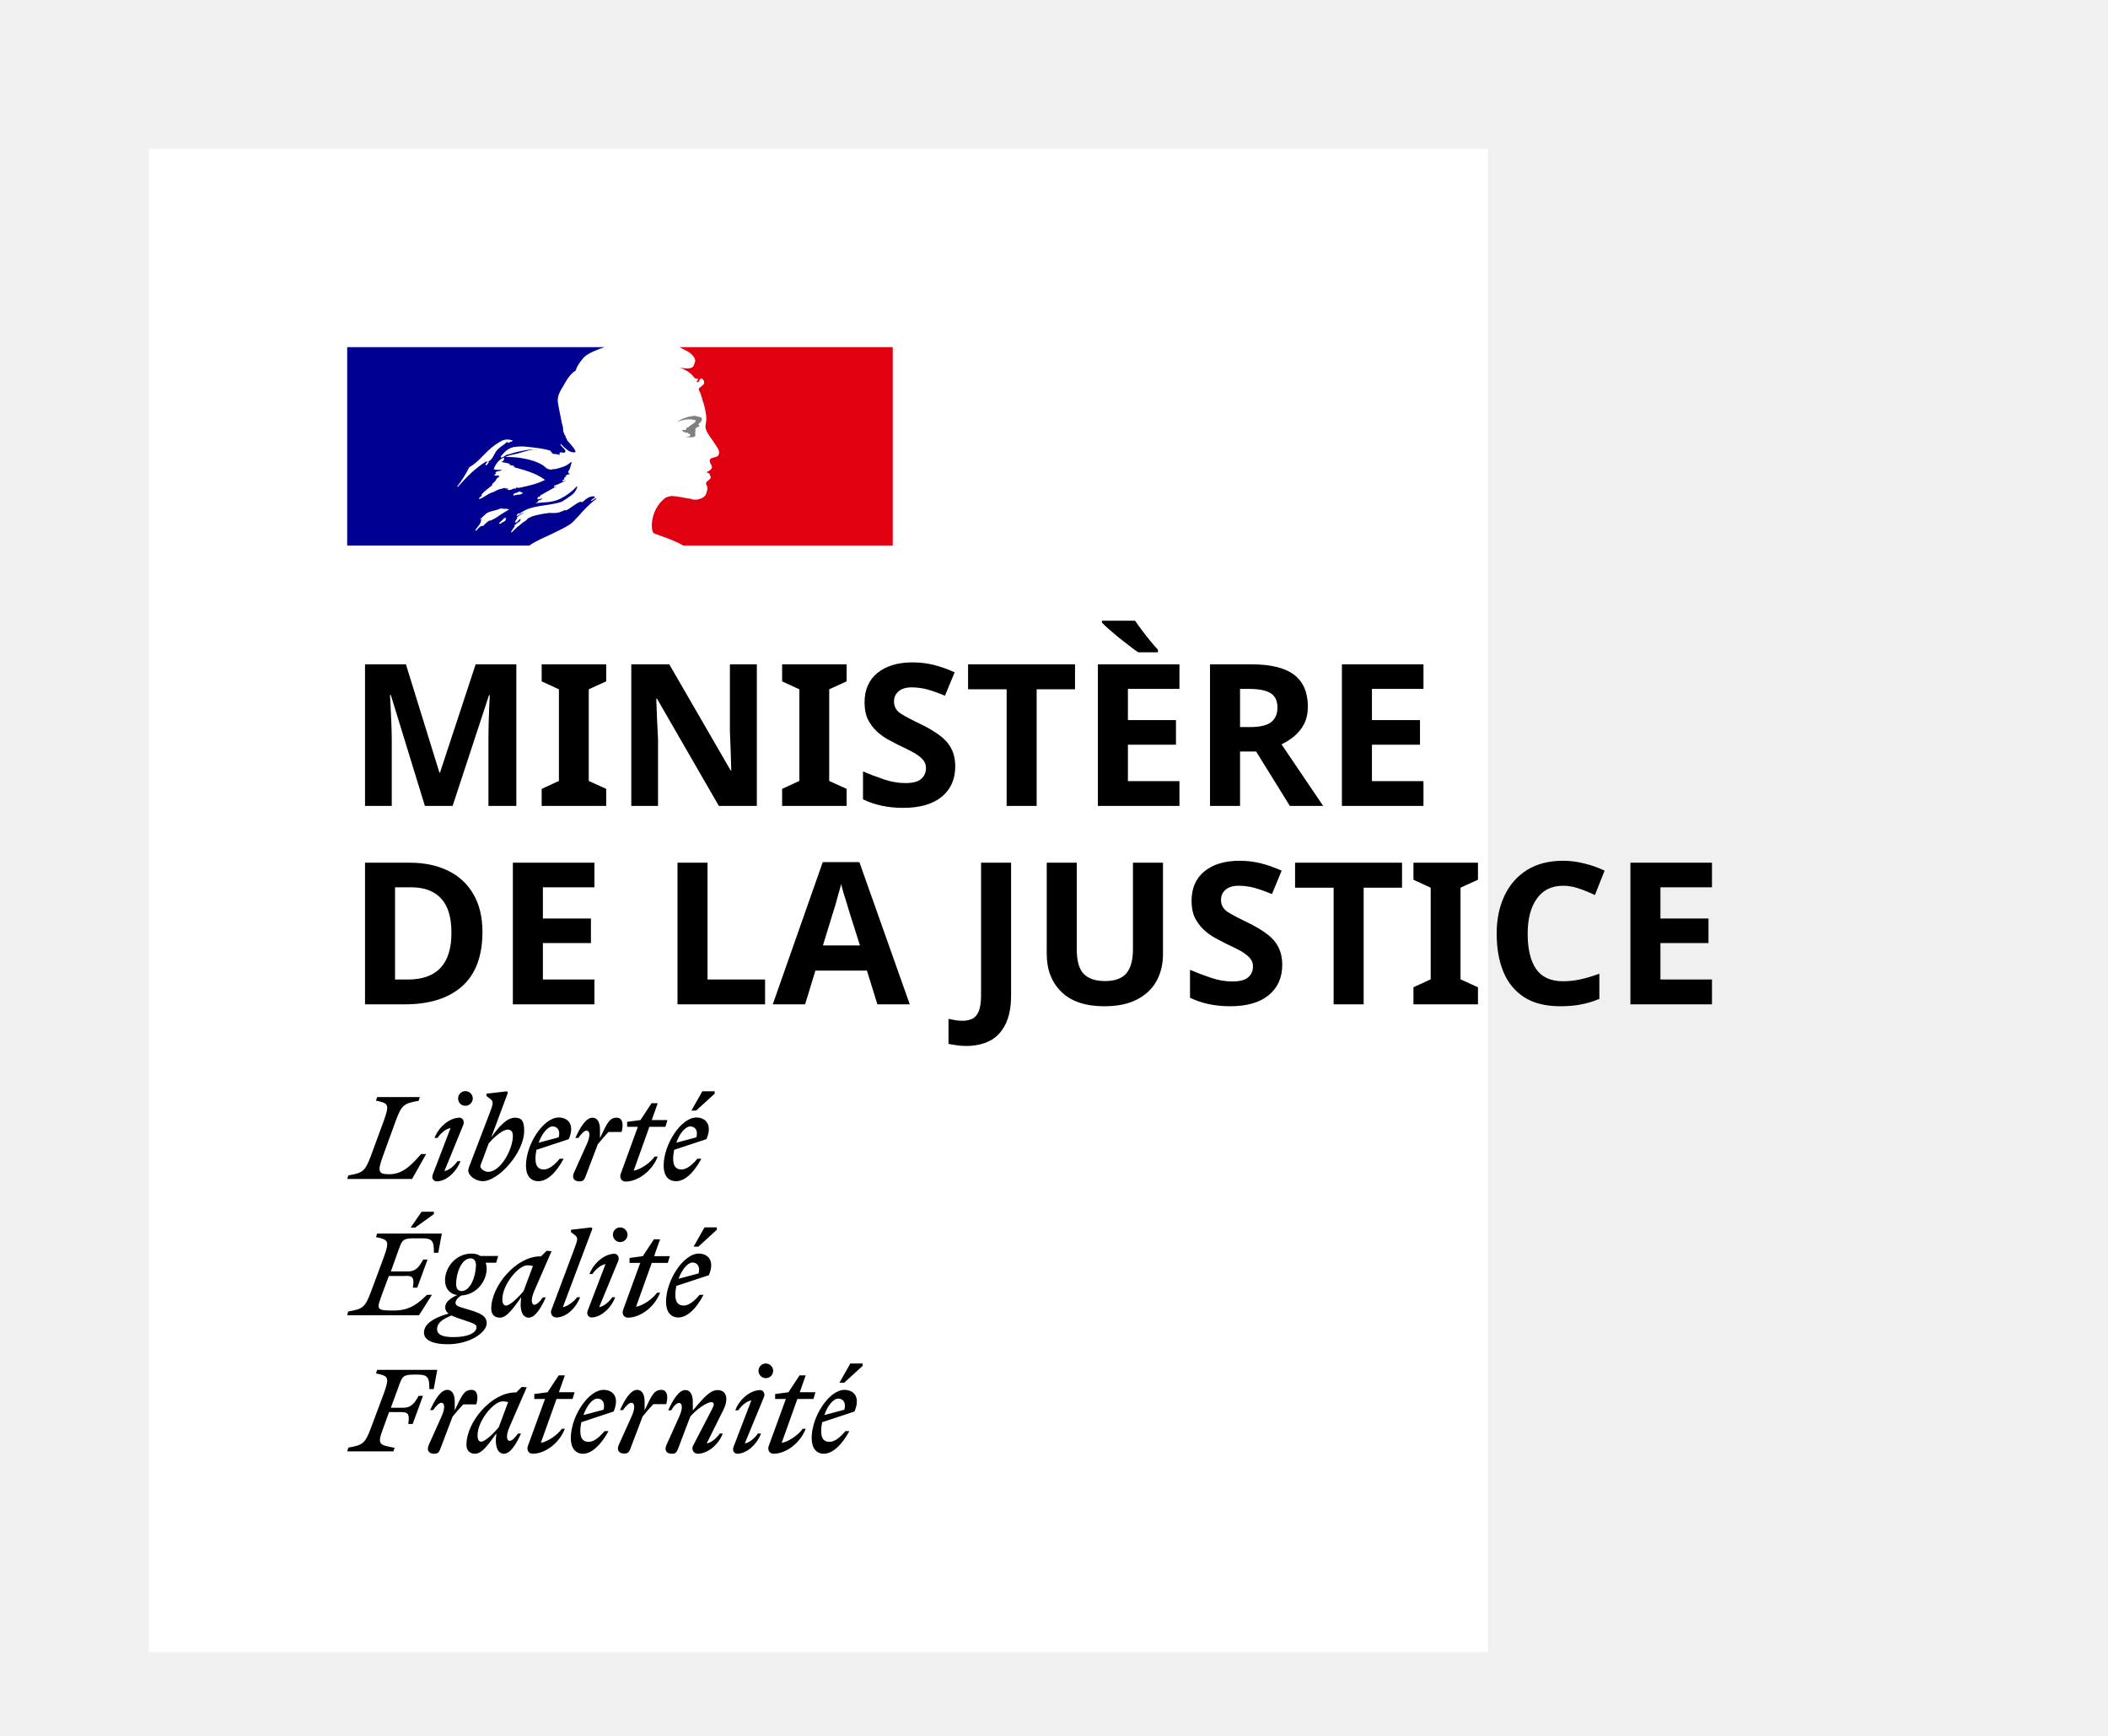
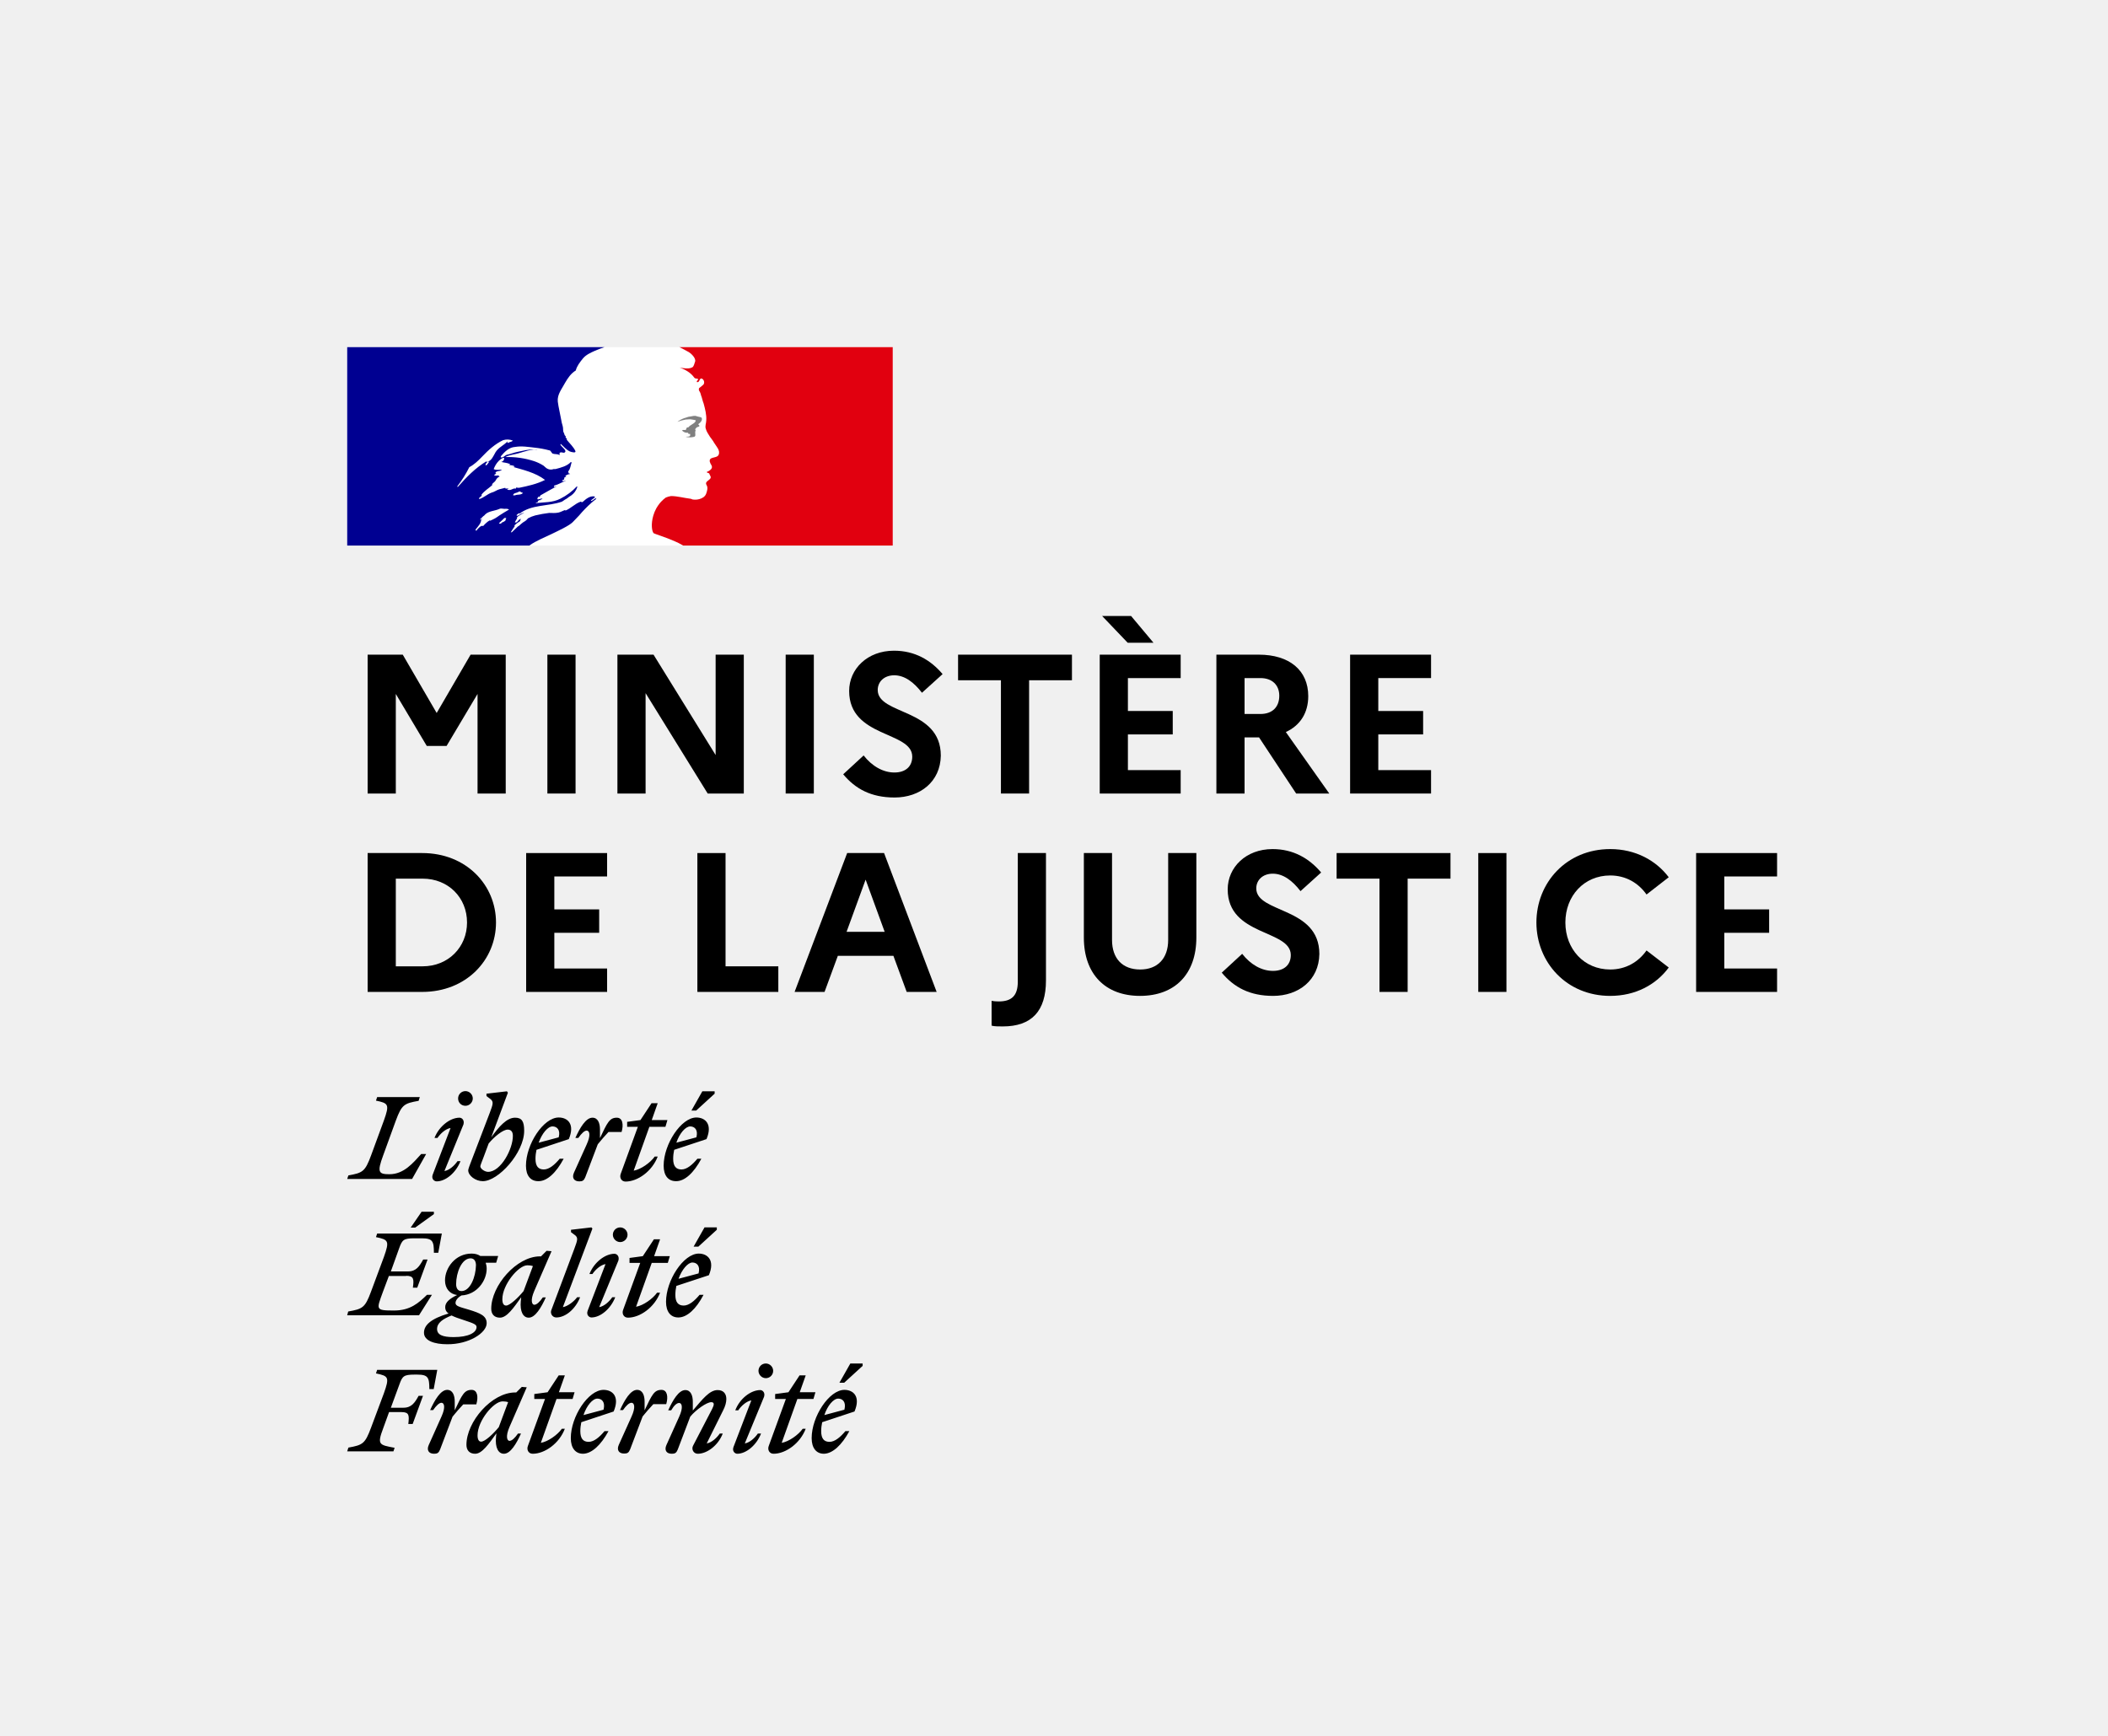
<svg xmlns="http://www.w3.org/2000/svg" width="170px" height="140px" viewBox="0 0 170 140" version="1.1">
-   <g id="BlocMarque_White" stroke="none" stroke-width="1" fill="none" fill-rule="evenodd">
-     <g id="1.-Fondamentaux/Bloc-marque/Thème-clair/Marianne-⭥16" transform="translate(12, 12)">
-       <rect id="Rectangle" fill="#FFFFFF" x="0" y="0" width="108" height="121.248" />
-       <g id="Devises" transform="translate(16, 76)" fill="#000000" fill-rule="nonzero">
+   <g id="BlocMarque_White_TypoVect" stroke="none" stroke-width="1" fill="none" fill-rule="evenodd">
+     <g id="1.-Fondamentaux/Bloc-marque/Thème-clair/Marianne-⭥16" transform="translate(28, 28)">
+       <g id="Devises" transform="translate(0, 60)" fill="#000000" fill-rule="nonzero">
        <path d="M39.6,24.8 C39.952,24.8 40.256,25.072 40.096,25.696 L38.48,26.128 C38.736,25.36 39.216,24.8 39.6,24.8 M40.496,27.424 L40.176,27.424 C39.776,27.904 39.328,28.288 38.896,28.288 C38.448,28.288 38.224,28.016 38.224,27.424 C38.224,27.184 38.256,26.928 38.304,26.704 L40.912,25.84 C41.424,24.624 40.816,24.096 40.096,24.096 C38.864,24.096 37.456,26.256 37.456,27.984 C37.456,28.8 37.84,29.248 38.448,29.248 C39.152,29.232 39.888,28.544 40.496,27.424 M40.08,23.52 L41.568,22.16 L41.568,21.968 L40.576,21.968 L39.696,23.52 L40.08,23.52 Z M34.512,24.832 L35.376,24.832 L34,28.608 C33.872,28.928 34.048,29.248 34.384,29.248 C35.36,29.248 36.528,28.416 36.976,27.232 L36.736,27.232 C36.384,27.728 35.616,28.272 35.04,28.368 L36.304,24.832 L37.6,24.832 L37.76,24.288 L36.496,24.288 L36.976,22.928 L36.48,22.928 L35.584,24.288 L34.512,24.432 L34.512,24.832 L34.512,24.832 Z M33.616,24.656 C33.728,24.304 33.488,24.112 33.312,24.112 C32.56,24.112 31.664,24.784 31.296,25.744 L31.536,25.744 C31.776,25.392 32.192,25.008 32.592,24.944 L31.152,28.704 C31.024,29.056 31.28,29.248 31.456,29.248 C32.176,29.248 33.008,28.56 33.376,27.616 L33.12,27.616 C32.88,27.968 32.464,28.352 32.064,28.416 L33.616,24.656 Z M33.76,23.152 C34.08,23.152 34.352,22.896 34.352,22.56 C34.352,22.24 34.08,21.968 33.76,21.968 C33.424,21.968 33.168,22.24 33.168,22.56 C33.168,22.88 33.44,23.152 33.76,23.152 M26.768,25.152 C26.992,25.152 27.12,25.504 26.768,26.272 L25.744,28.544 C25.552,28.976 25.76,29.248 26.176,29.248 C26.432,29.248 26.544,29.184 26.656,28.912 L27.664,26.256 C28.128,25.696 28.992,25.088 29.36,25.088 C29.632,25.088 29.6,25.312 29.424,25.648 L27.888,28.608 C27.744,28.896 27.936,29.248 28.272,29.248 C29.024,29.248 29.92,28.576 30.288,27.616 L30.048,27.616 C29.808,27.968 29.392,28.352 28.992,28.416 L30.32,25.744 C30.496,25.408 30.576,25.088 30.576,24.832 C30.576,24.4 30.336,24.112 29.872,24.112 C29.216,24.112 28.656,24.848 27.872,25.76 L27.872,25.056 C27.872,24.56 27.712,24.112 27.264,24.112 C26.736,24.112 26.256,24.928 25.888,25.744 L26.128,25.744 C26.352,25.36 26.576,25.152 26.768,25.152 M25.728,25.248 C25.904,24.64 25.808,24.096 25.344,24.096 C24.752,24.096 24.576,24.496 23.984,25.744 L23.984,25.04 C23.984,24.544 23.824,24.096 23.376,24.096 C22.848,24.096 22.368,24.912 22,25.728 L22.24,25.728 C22.496,25.36 22.736,25.136 22.928,25.136 C23.152,25.136 23.28,25.488 22.928,26.256 L21.904,28.528 C21.712,28.96 21.92,29.232 22.336,29.232 C22.592,29.232 22.704,29.168 22.816,28.896 L23.824,26.24 C24.112,25.888 24.368,25.584 24.688,25.248 L25.728,25.248 L25.728,25.248 Z M20.176,24.8 C20.528,24.8 20.832,25.072 20.672,25.696 L19.056,26.128 C19.312,25.36 19.792,24.8 20.176,24.8 M21.072,27.424 L20.752,27.424 C20.352,27.904 19.904,28.288 19.472,28.288 C19.024,28.288 18.8,28.016 18.8,27.424 C18.8,27.184 18.832,26.928 18.88,26.704 L21.488,25.84 C22,24.624 21.392,24.096 20.672,24.096 C19.44,24.096 18.032,26.256 18.032,27.984 C18.032,28.8 18.416,29.248 19.024,29.248 C19.728,29.232 20.464,28.544 21.072,27.424 M15.088,24.832 L15.952,24.832 L14.576,28.608 C14.448,28.928 14.624,29.248 14.96,29.248 C15.936,29.248 17.104,28.416 17.552,27.232 L17.312,27.232 C16.96,27.728 16.192,28.272 15.616,28.368 L16.88,24.832 L18.176,24.832 L18.336,24.288 L17.072,24.288 L17.552,22.928 L17.056,22.928 L16.16,24.288 L15.088,24.432 L15.088,24.832 L15.088,24.832 Z M10.512,27.76 C10.512,26.592 11.808,25.024 12.528,25.024 C12.688,25.024 12.848,25.04 12.976,25.088 L12.224,27.104 C11.792,27.632 11.12,28.272 10.8,28.272 C10.624,28.272 10.512,28.112 10.512,27.76 M14.48,23.888 L14.08,23.856 L13.632,24.304 L13.552,24.304 C11.648,24.304 9.616,26.672 9.616,28.528 C9.616,28.96 9.856,29.248 10.32,29.248 C10.88,29.248 11.424,28.448 12.032,27.6 L12,27.904 C11.92,28.768 12.192,29.248 12.64,29.248 C13.168,29.248 13.648,28.432 14.016,27.616 L13.776,27.616 C13.52,27.984 13.28,28.208 13.088,28.208 C12.896,28.208 12.752,27.856 13.088,27.088 L14.48,23.888 Z M10.416,25.248 C10.592,24.64 10.496,24.096 10.032,24.096 C9.44,24.096 9.264,24.496 8.672,25.744 L8.672,25.04 C8.672,24.544 8.512,24.096 8.064,24.096 C7.536,24.096 7.056,24.912 6.688,25.728 L6.928,25.728 C7.184,25.36 7.424,25.136 7.6,25.136 C7.824,25.136 7.952,25.488 7.6,26.256 L6.576,28.544 C6.384,28.976 6.592,29.248 7.008,29.248 C7.264,29.248 7.376,29.184 7.488,28.912 L8.496,26.256 C8.784,25.904 9.04,25.6 9.36,25.264 L10.416,25.264 L10.416,25.248 Z M3.728,29.056 L3.824,28.768 C2.56,28.528 2.4,28.528 2.912,27.168 L3.376,25.888 L4.384,25.888 C5.008,25.888 5.008,26.16 4.928,26.848 L5.28,26.848 L6.112,24.576 L5.76,24.576 C5.456,25.12 5.2,25.536 4.528,25.536 L3.52,25.536 L4.208,23.664 C4.448,22.992 4.56,22.864 5.424,22.864 L5.648,22.864 C6.528,22.864 6.624,23.104 6.624,24.032 L6.976,24.032 L7.264,22.48 L2.416,22.48 L2.32,22.768 C3.328,22.976 3.424,23.072 2.96,24.368 L1.92,27.152 C1.44,28.448 1.248,28.544 0.096,28.752 L0,29.056 L3.728,29.056 Z" id="Fraternité" />
        <path d="M27.84,13.824 C28.192,13.824 28.496,14.096 28.336,14.704 L26.72,15.136 C26.992,14.384 27.472,13.824 27.84,13.824 M28.736,16.432 L28.416,16.432 C28.016,16.912 27.568,17.296 27.136,17.296 C26.688,17.296 26.464,17.024 26.464,16.432 C26.464,16.192 26.496,15.936 26.544,15.712 L29.168,14.848 C29.68,13.632 29.056,13.104 28.352,13.104 C27.12,13.104 25.712,15.264 25.712,16.992 C25.712,17.808 26.096,18.256 26.704,18.256 C27.408,18.256 28.144,17.568 28.736,16.432 M28.32,12.544 L29.808,11.184 L29.808,10.992 L28.816,10.992 L27.936,12.544 L28.32,12.544 Z M22.768,13.856 L23.632,13.856 L22.256,17.632 C22.128,17.952 22.304,18.272 22.64,18.272 C23.616,18.272 24.784,17.44 25.232,16.256 L24.992,16.256 C24.64,16.752 23.872,17.296 23.296,17.392 L24.56,13.856 L25.856,13.856 L26.016,13.312 L24.752,13.312 L25.232,11.952 L24.736,11.952 L23.84,13.312 L22.768,13.456 L22.768,13.856 L22.768,13.856 Z M21.872,13.664 C21.968,13.312 21.744,13.12 21.552,13.12 C20.8,13.12 19.904,13.808 19.536,14.752 L19.776,14.752 C20.016,14.4 20.432,14.016 20.832,13.952 L19.392,17.712 C19.264,18.064 19.52,18.256 19.696,18.256 C20.416,18.256 21.248,17.568 21.616,16.624 L21.376,16.624 C21.136,16.976 20.72,17.36 20.32,17.424 L21.872,13.664 Z M22.016,12.176 C22.336,12.176 22.608,11.904 22.608,11.584 C22.608,11.264 22.336,10.992 22.016,10.992 C21.68,10.992 21.424,11.264 21.424,11.584 C21.424,11.904 21.696,12.176 22.016,12.176 M17.392,17.424 L19.776,11.088 L19.696,10.992 L18.048,11.184 L18.048,11.376 L18.368,11.616 C18.656,11.84 18.56,12.048 18.304,12.752 L16.48,17.616 C16.336,17.904 16.528,18.256 16.864,18.256 C17.616,18.256 18.416,17.568 18.784,16.624 L18.544,16.624 C18.288,16.976 17.776,17.36 17.392,17.424 M12.512,16.784 C12.512,15.616 13.808,14.048 14.528,14.048 C14.688,14.048 14.832,14.064 14.976,14.112 L14.224,16.128 C13.792,16.656 13.12,17.296 12.816,17.296 C12.624,17.296 12.512,17.136 12.512,16.784 M16.48,12.912 L16.08,12.88 L15.632,13.328 L15.552,13.328 C13.648,13.328 11.616,15.696 11.616,17.552 C11.616,17.984 11.856,18.272 12.32,18.272 C12.88,18.272 13.424,17.472 14.032,16.624 L14,16.928 C13.92,17.792 14.192,18.272 14.64,18.272 C15.168,18.272 15.648,17.456 16.016,16.64 L15.776,16.64 C15.52,17.008 15.28,17.232 15.088,17.232 C14.896,17.232 14.752,16.88 15.088,16.112 L16.48,12.912 Z M7.248,19.184 C7.248,18.688 7.728,18.368 8.416,18.096 C8.64,18.208 8.976,18.336 9.44,18.48 C10.16,18.72 10.432,18.816 10.432,19.024 C10.432,19.488 9.776,19.84 8.576,19.84 C7.68,19.84 7.248,19.648 7.248,19.184 M9.216,16.128 C8.896,16.128 8.784,15.856 8.784,15.568 C8.784,14.64 9.232,13.488 9.952,13.488 C10.272,13.488 10.384,13.76 10.384,14.048 C10.368,14.992 9.92,16.128 9.216,16.128 M11.248,18.72 C11.248,18.112 10.704,17.904 9.824,17.632 C9.072,17.408 8.736,17.344 8.736,17.088 C8.736,16.896 8.896,16.656 9.216,16.48 C10.464,16.416 11.248,15.296 11.248,14.32 C11.248,14.144 11.216,13.984 11.168,13.84 L12.016,13.84 L12.176,13.296 L10.736,13.296 C10.544,13.168 10.304,13.104 10.032,13.104 C8.72,13.104 7.888,14.256 7.888,15.264 C7.888,15.92 8.272,16.368 8.864,16.448 C8.256,16.736 7.904,17.04 7.904,17.424 C7.904,17.648 7.984,17.808 8.176,17.936 C6.768,18.352 6.192,18.864 6.192,19.488 C6.192,20.144 7.056,20.416 8.064,20.416 C9.808,20.432 11.248,19.504 11.248,18.72 M4.752,14.896 C5.376,14.896 5.392,15.168 5.296,15.856 L5.648,15.856 L6.48,13.584 L6.128,13.584 C5.824,14.128 5.568,14.544 4.896,14.544 L3.52,14.544 L4.192,12.672 C4.432,12 4.544,11.872 5.408,11.872 L6.016,11.872 C6.896,11.872 6.992,12.112 6.992,13.04 L7.344,13.04 L7.632,11.488 L2.416,11.488 L2.32,11.776 C3.328,11.984 3.424,12.08 2.96,13.376 L1.92,16.176 C1.44,17.472 1.248,17.568 0.08,17.776 L0,18.08 L5.792,18.08 L6.832,16.432 L6.432,16.432 C5.76,17.088 5.088,17.696 3.776,17.696 C2.24,17.696 2.368,17.616 2.88,16.192 L3.36,14.912 L4.752,14.912 L4.752,14.896 Z M5.504,10.992 L6.992,9.92 L6.992,9.728 L6,9.728 L5.12,11.008 L5.504,11.008 L5.504,10.992 Z" id="Égalité" />
        <path d="M27.664,2.848 C28.016,2.848 28.32,3.12 28.16,3.728 L26.544,4.16 C26.8,3.408 27.28,2.848 27.664,2.848 M28.56,5.456 L28.24,5.456 C27.84,5.936 27.392,6.32 26.96,6.32 C26.512,6.32 26.288,6.048 26.288,5.456 C26.288,5.216 26.32,4.96 26.368,4.736 L28.976,3.872 C29.488,2.656 28.864,2.128 28.16,2.128 C26.928,2.128 25.52,4.288 25.52,6.016 C25.52,6.832 25.904,7.264 26.512,7.264 C27.216,7.28 27.952,6.592 28.56,5.456 M28.144,1.568 L29.632,0.208 L29.632,0.016 L28.64,0.016 L27.76,1.568 L28.144,1.568 Z M22.576,2.88 L23.44,2.88 L22.064,6.656 C21.936,6.976 22.112,7.296 22.448,7.296 C23.424,7.296 24.592,6.464 25.04,5.28 L24.8,5.28 C24.448,5.776 23.68,6.32 23.104,6.416 L24.368,2.88 L25.664,2.88 L25.824,2.336 L24.56,2.336 L25.04,0.976 L24.544,0.976 L23.648,2.336 L22.576,2.48 L22.576,2.88 L22.576,2.88 Z M22.128,3.296 C22.304,2.688 22.208,2.144 21.744,2.144 C21.152,2.144 20.976,2.544 20.384,3.792 L20.384,3.088 C20.384,2.592 20.224,2.144 19.776,2.144 C19.248,2.144 18.768,2.96 18.4,3.776 L18.64,3.776 C18.896,3.408 19.136,3.184 19.312,3.184 C19.536,3.184 19.664,3.536 19.312,4.304 L18.288,6.576 C18.096,7.008 18.304,7.28 18.72,7.28 C18.976,7.28 19.088,7.216 19.2,6.944 L20.208,4.288 C20.496,3.936 20.752,3.632 21.072,3.296 L22.128,3.296 Z M16.56,2.848 C16.912,2.848 17.216,3.12 17.056,3.728 L15.44,4.16 C15.712,3.408 16.176,2.848 16.56,2.848 M17.456,5.456 L17.136,5.456 C16.736,5.936 16.288,6.32 15.856,6.32 C15.408,6.32 15.184,6.048 15.184,5.456 C15.184,5.216 15.216,4.96 15.264,4.736 L17.872,3.872 C18.384,2.656 17.776,2.128 17.056,2.128 C15.824,2.128 14.416,4.288 14.416,6.016 C14.416,6.832 14.8,7.264 15.408,7.264 C16.112,7.28 16.848,6.592 17.456,5.456 M11.36,6.512 C11.104,6.512 10.736,6.272 10.736,6.064 C10.736,6 10.848,5.712 10.992,5.344 L11.408,4.224 C11.856,3.68 12.56,3.104 12.944,3.104 C13.184,3.104 13.36,3.248 13.36,3.6 C13.376,4.64 12.4,6.512 11.36,6.512 M14.272,3.2 C14.272,2.432 14.08,2.144 13.536,2.144 C12.864,2.144 12.24,2.864 11.616,3.728 L12.96,0.128 L12.88,0.016 L11.232,0.208 L11.232,0.4 L11.552,0.64 C11.84,0.864 11.744,1.088 11.488,1.776 L10.032,5.584 C9.904,5.904 9.76,6.288 9.76,6.384 C9.76,6.832 10.368,7.264 10.928,7.264 C12.176,7.28 14.272,4.976 14.272,3.2 M9.376,2.688 C9.472,2.336 9.248,2.144 9.056,2.144 C8.304,2.144 7.408,2.832 7.04,3.776 L7.28,3.776 C7.52,3.424 7.936,3.04 8.336,2.976 L6.896,6.736 C6.768,7.088 7.024,7.28 7.216,7.28 C7.936,7.28 8.768,6.592 9.136,5.648 L8.896,5.648 C8.656,6 8.24,6.384 7.84,6.448 L9.376,2.688 Z M9.536,1.184 C9.856,1.184 10.128,0.912 10.128,0.592 C10.128,0.272 9.856,0 9.536,0 C9.2,0 8.944,0.272 8.944,0.592 C8.944,0.928 9.2,1.184 9.536,1.184 M5.856,0.48 L2.416,0.48 L2.32,0.768 C3.328,0.976 3.424,1.072 2.96,2.368 L1.92,5.2 C1.44,6.496 1.248,6.592 0.096,6.8 L0,7.088 L5.232,7.088 L6.368,5.072 L5.968,5.072 C5.312,5.792 4.576,6.704 3.408,6.704 C2.528,6.704 2.4,6.544 2.896,5.2 L3.92,2.384 C4.4,1.088 4.592,0.992 5.76,0.784 L5.856,0.48 Z" id="Liberté" />
      </g>
-       <text id="Intitulé-officiel" font-family="Marianne-Bold, Marianne" font-size="16" font-weight="bold" line-spacing="16" letter-spacing="0.08" fill="#000000">
-         <tspan x="16" y="53">MINISTÈRE</tspan>
-         <tspan x="16" y="69">DE LA JUSTICE</tspan>
-       </text>
-       <g id="Marianne-⭥16" transform="translate(16, 16)">
+       <g id="Intitulé-officiel" transform="translate(1.648, 21.68)" fill="#000000" fill-rule="nonzero">
+         <polygon id="Path" points="0 14.32 2.272 14.32 2.272 6.288 4.768 10.48 6.368 10.48 8.864 6.288 8.864 14.32 11.136 14.32 11.136 3.12 8.304 3.12 5.568 7.824 2.832 3.12 0 3.12" />
+         <polygon id="Path" points="14.496 14.32 16.768 14.32 16.768 3.12 14.496 3.12" />
+         <polygon id="Path" points="20.144 14.32 22.416 14.32 22.416 6.224 27.424 14.32 30.336 14.32 30.336 3.12 28.064 3.12 28.064 11.216 23.056 3.12 20.144 3.12" />
+         <polygon id="Path" points="33.712 14.32 35.984 14.32 35.984 3.12 33.712 3.12" />
+         <path d="M38.352,12.768 C39.344,13.952 40.608,14.64 42.496,14.64 C44.544,14.64 46.192,13.376 46.224,11.264 C46.224,7.424 41.136,8 41.136,5.968 C41.136,5.296 41.664,4.784 42.464,4.784 C43.312,4.784 44.048,5.344 44.704,6.192 L46.368,4.688 C45.408,3.552 44.128,2.8 42.448,2.8 C40.304,2.8 38.832,4.272 38.832,6.048 C38.832,9.84 43.92,9.28 43.92,11.344 C43.92,12.144 43.376,12.624 42.48,12.624 C41.568,12.624 40.672,12.112 40,11.248 L38.352,12.768 Z" id="Path" />
+         <polygon id="Path" points="47.616 5.184 51.072 5.184 51.072 14.32 53.344 14.32 53.344 5.184 56.8 5.184 56.8 3.12 47.616 3.12" />
+         <path d="M61.296,2.16 L63.376,2.16 L61.568,0 L59.232,0 L61.296,2.16 Z M59.04,14.32 L65.568,14.32 L65.568,12.432 L61.312,12.432 L61.312,9.552 L64.928,9.552 L64.928,7.664 L61.312,7.664 L61.312,5.008 L65.568,5.008 L65.568,3.12 L59.04,3.12 L59.04,14.32 Z" id="Shape" />
+         <path d="M68.448,14.32 L70.72,14.32 L70.72,9.792 L71.888,9.792 L74.88,14.32 L77.552,14.32 L74.048,9.36 C75.2,8.832 75.856,7.824 75.856,6.464 C75.856,4.384 74.336,3.12 71.872,3.12 L68.448,3.12 L68.448,14.32 Z M72,5.008 C72.96,5.008 73.52,5.584 73.52,6.432 C73.52,7.344 72.96,7.904 72,7.904 L70.72,7.904 L70.72,5.008 L72,5.008 Z" id="Shape" />
+         <polygon id="Path" points="79.232 14.32 85.76 14.32 85.76 12.432 81.504 12.432 81.504 9.552 85.12 9.552 85.12 7.664 81.504 7.664 81.504 5.008 85.76 5.008 85.76 3.12 79.232 3.12" />
+         <path d="M0,30.32 L4.4,30.32 C7.952,30.32 10.352,27.744 10.352,24.72 C10.352,21.696 7.952,19.12 4.4,19.12 L0,19.12 L0,30.32 Z M4.432,21.184 C6.512,21.184 8.016,22.72 8.016,24.72 C8.016,26.704 6.512,28.256 4.432,28.256 L2.272,28.256 L2.272,21.184 L4.432,21.184 Z" id="Shape" />
+         <polygon id="Path" points="12.784 30.32 19.312 30.32 19.312 28.432 15.056 28.432 15.056 25.552 18.672 25.552 18.672 23.664 15.056 23.664 15.056 21.008 19.312 21.008 19.312 19.12 12.784 19.12" />
+         <polygon id="Path" points="26.592 30.32 33.12 30.32 33.12 28.256 28.864 28.256 28.864 19.12 26.592 19.12" />
+         <path d="M34.432,30.32 L36.848,30.32 L37.92,27.408 L42.4,27.408 L43.472,30.32 L45.888,30.32 L41.648,19.12 L38.672,19.12 L34.432,30.32 Z M38.624,25.472 L40.16,21.264 L41.696,25.472 L38.624,25.472 Z" id="Shape" />
+         <path d="M54.704,29.392 L54.704,19.12 L52.432,19.12 L52.432,29.504 C52.432,30.656 51.904,31.088 50.896,31.088 C50.672,31.088 50.48,31.072 50.32,31.04 L50.32,33.04 C50.544,33.104 50.848,33.104 51.216,33.104 C53.552,33.104 54.704,31.872 54.704,29.392 Z" id="Path" />
+         <path d="M64.56,26.128 C64.56,27.632 63.696,28.512 62.304,28.512 C60.88,28.512 60.032,27.632 60.032,26.128 L60.032,19.12 L57.76,19.12 L57.76,25.936 C57.76,28.88 59.488,30.64 62.288,30.64 C65.104,30.64 66.832,28.88 66.832,25.936 L66.832,19.12 L64.56,19.12 L64.56,26.128 Z" id="Path" />
+         <path d="M68.88,28.768 C69.872,29.952 71.136,30.64 73.024,30.64 C75.072,30.64 76.72,29.376 76.752,27.264 C76.752,23.424 71.664,24 71.664,21.968 C71.664,21.296 72.192,20.784 72.992,20.784 C73.84,20.784 74.576,21.344 75.232,22.192 L76.896,20.688 C75.936,19.552 74.656,18.8 72.976,18.8 C70.832,18.8 69.36,20.272 69.36,22.048 C69.36,25.84 74.448,25.28 74.448,27.344 C74.448,28.144 73.904,28.624 73.008,28.624 C72.096,28.624 71.2,28.112 70.528,27.248 L68.88,28.768 Z" id="Path" />
+         <polygon id="Path" points="78.144 21.184 81.6 21.184 81.6 30.32 83.872 30.32 83.872 21.184 87.328 21.184 87.328 19.12 78.144 19.12" />
+         <polygon id="Path" points="89.568 30.32 91.84 30.32 91.84 19.12 89.568 19.12" />
+         <path d="M100.208,28.512 C98.096,28.512 96.592,26.864 96.592,24.72 C96.592,22.576 98.096,20.928 100.208,20.928 C101.488,20.928 102.496,21.552 103.136,22.464 L104.928,21.072 C103.904,19.712 102.24,18.8 100.208,18.8 C96.672,18.8 94.256,21.52 94.256,24.72 C94.256,27.92 96.672,30.64 100.208,30.64 C102.24,30.64 103.904,29.744 104.928,28.352 L103.136,26.976 C102.496,27.888 101.488,28.512 100.208,28.512 Z" id="Path" />
+         <polygon id="Path" points="107.136 30.32 113.664 30.32 113.664 28.432 109.408 28.432 109.408 25.552 113.024 25.552 113.024 23.664 109.408 23.664 109.408 21.008 113.664 21.008 113.664 19.12 107.136 19.12" />
+       </g>
+       <g id="Marianne-⭥16">
        <rect id="Rectangle" fill="#FFFFFF" x="0" y="0" width="44" height="16" />
        <g id="Contenu">
          <path d="M43.995,0 L26.784,0 C26.842,0.019 26.897,0.044 26.948,0.076 C27.088,0.151 27.269,0.248 27.382,0.307 C27.614,0.414 27.813,0.581 27.959,0.791 C28.019,0.882 28.11,1.063 28.049,1.184 C27.989,1.335 27.959,1.577 27.807,1.637 C27.626,1.728 27.384,1.728 27.172,1.698 C27.049,1.693 26.928,1.672 26.809,1.637 C27.263,1.819 27.686,2.03 27.988,2.454 C28.019,2.514 28.14,2.544 28.261,2.544 C28.291,2.544 28.291,2.605 28.291,2.635 C28.23,2.696 28.17,2.726 28.2,2.816 L28.291,2.816 C28.442,2.756 28.412,2.453 28.623,2.544 C28.778,2.64 28.831,2.839 28.744,2.998 C28.631,3.108 28.51,3.209 28.381,3.3 C28.351,3.368 28.351,3.445 28.381,3.512 C28.457,3.621 28.508,3.745 28.532,3.875 C28.623,4.087 28.653,4.329 28.744,4.54 C28.865,4.994 28.986,5.447 28.956,5.901 C28.956,6.143 28.835,6.354 28.925,6.596 C28.986,6.838 29.137,7.019 29.258,7.231 C29.379,7.412 29.5,7.533 29.591,7.715 C29.772,8.017 30.105,8.319 29.954,8.682 C29.863,8.894 29.53,8.864 29.319,8.985 C29.137,9.136 29.289,9.378 29.379,9.529 C29.53,9.801 29.198,9.982 28.986,10.073 C29.047,10.164 29.168,10.133 29.198,10.194 C29.228,10.345 29.379,10.436 29.289,10.587 C29.168,10.768 28.805,10.859 28.986,11.131 C29.107,11.343 29.028,11.578 28.956,11.796 C28.865,12.068 28.624,12.189 28.412,12.25 C28.225,12.305 28.029,12.315 27.838,12.28 C27.783,12.247 27.721,12.226 27.656,12.22 C27.142,12.159 26.628,12.008 26.114,12.008 C25.969,12.03 25.826,12.071 25.691,12.129 C25.559,12.225 25.437,12.334 25.325,12.453 L25.321,12.456 C25.299,12.48 25.277,12.505 25.255,12.53 C25.242,12.545 25.229,12.56 25.217,12.576 C25.208,12.586 25.199,12.597 25.191,12.607 C25.103,12.717 25.023,12.834 24.953,12.956 C24.948,12.963 24.944,12.971 24.939,12.979 C24.932,12.993 24.924,13.007 24.916,13.021 C24.821,13.198 24.744,13.383 24.687,13.576 C24.482,14.268 24.571,14.862 24.716,15.006 C24.756,15.046 25.714,15.342 26.381,15.639 C26.627,15.742 26.865,15.863 27.094,16 L43.995,16 L43.995,0 Z" id="Droit" fill="#E1000F" />
          <path d="M27.808,5.837 C27.929,5.867 28.11,5.867 28.11,5.927 C28.05,6.169 27.687,6.23 27.506,6.472 L27.415,6.472 C27.325,6.532 27.355,6.683 27.264,6.683 C27.173,6.663 27.077,6.674 26.992,6.714 C27.113,6.835 27.264,6.925 27.445,6.895 C27.498,6.913 27.533,6.961 27.536,7.016 C27.559,7.014 27.581,7.003 27.597,6.986 C27.627,6.986 27.657,6.986 27.657,7.016 L27.657,7.137 C27.566,7.258 27.415,7.197 27.294,7.228 C27.522,7.288 27.762,7.288 27.989,7.228 C28.171,7.167 27.989,6.865 28.11,6.714 C28.05,6.714 28.11,6.623 28.05,6.623 C28.11,6.562 28.171,6.472 28.231,6.442 C28.303,6.443 28.371,6.409 28.413,6.351 C28.413,6.29 28.292,6.26 28.322,6.2 C28.504,6.079 28.655,5.897 28.594,5.716 C28.564,5.625 28.322,5.625 28.171,5.565 C28.02,5.504 27.838,5.565 27.657,5.595 C27.506,5.595 27.355,5.686 27.203,5.716 C26.998,5.786 26.804,5.888 26.629,6.018 C26.846,5.94 27.068,5.879 27.294,5.837 C27.476,5.837 27.63,5.792 27.808,5.837 Z" id="Centre" fill="#808080" fill-rule="nonzero" />
          <path d="M18.186,14.113 C18.358,13.941 18.531,13.757 18.704,13.572 C19.012,13.205 19.349,12.861 19.708,12.542 C19.812,12.448 19.922,12.36 20.038,12.279 C20.068,12.249 20.068,12.189 20.098,12.158 C19.947,12.219 19.856,12.34 19.705,12.4 C19.675,12.4 19.645,12.37 19.675,12.34 L19.998,12.098 C19.991,12.098 19.984,12.098 19.977,12.098 C19.947,12.098 19.947,12.068 19.947,12.038 C19.554,11.977 19.252,12.249 18.979,12.491 C18.919,12.521 18.858,12.461 18.828,12.461 C18.375,12.612 18.042,13.005 17.589,13.186 L17.589,13.126 C17.407,13.186 17.231,13.296 17.044,13.338 C16.772,13.398 16.53,13.368 16.289,13.368 C15.919,13.413 15.552,13.478 15.189,13.564 C15.179,13.566 15.168,13.569 15.158,13.572 C14.961,13.624 14.772,13.701 14.594,13.798 C14.587,13.802 14.58,13.806 14.574,13.81 C14.559,13.829 14.544,13.847 14.53,13.863 C14.473,13.936 14.402,13.997 14.322,14.044 C14.137,14.138 13.985,14.303 13.821,14.436 C13.807,14.446 13.79,14.452 13.773,14.452 C13.611,14.607 13.451,14.765 13.286,14.918 C13.257,14.931 13.225,14.935 13.193,14.929 C13.194,14.928 13.195,14.927 13.196,14.926 C13.202,14.917 13.208,14.907 13.213,14.897 C13.239,14.855 13.265,14.812 13.291,14.77 C13.32,14.723 13.35,14.676 13.381,14.63 C13.422,14.567 13.464,14.505 13.509,14.445 C13.52,14.434 13.519,14.416 13.508,14.406 C13.497,14.395 13.482,14.389 13.466,14.39 C13.621,14.245 13.791,14.118 13.973,14.011 C13.953,14.013 13.924,13.997 13.939,13.976 C13.958,13.949 13.973,13.92 13.991,13.893 C13.995,13.884 13.998,13.875 14.001,13.866 C13.993,13.858 13.986,13.85 13.978,13.842 C13.928,13.872 13.881,13.905 13.836,13.942 C13.764,14.007 13.707,14.14 13.597,14.139 C13.582,14.139 13.566,14.137 13.551,14.132 C13.54,14.131 13.53,14.127 13.52,14.122 C13.521,14.119 13.522,14.117 13.524,14.115 L13.528,14.106 L13.533,14.098 L13.547,14.072 C13.552,14.064 13.556,14.055 13.561,14.046 C13.565,14.039 13.569,14.032 13.573,14.025 C13.58,14.013 13.587,14 13.594,13.987 C13.6,13.978 13.605,13.969 13.61,13.96 C13.623,13.937 13.636,13.915 13.649,13.893 C13.656,13.882 13.662,13.871 13.668,13.861 C13.679,13.842 13.689,13.824 13.7,13.806 C13.706,13.796 13.707,13.784 13.703,13.773 C13.698,13.762 13.689,13.754 13.677,13.752 C13.734,13.678 13.804,13.617 13.884,13.571 C13.991,13.513 14.107,13.442 14.223,13.377 C14.239,13.363 14.256,13.348 14.272,13.334 C14.102,13.391 13.94,13.471 13.791,13.571 C13.773,13.578 13.756,13.588 13.741,13.599 C13.712,13.605 13.683,13.594 13.665,13.571 C13.66,13.565 13.658,13.557 13.658,13.549 C13.688,13.489 13.779,13.458 13.839,13.398 C13.869,13.398 13.9,13.398 13.9,13.428 C14.867,12.672 16.198,12.854 17.316,12.461 L17.588,12.279 C17.739,12.219 17.86,12.068 18.042,11.977 C18.286,11.809 18.467,11.564 18.556,11.281 C18.553,11.259 18.542,11.237 18.526,11.221 C18.146,11.631 17.695,11.969 17.195,12.219 C16.56,12.551 15.865,12.491 15.2,12.582 C15.23,12.521 15.291,12.521 15.351,12.521 C15.351,12.431 15.411,12.4 15.472,12.34 L15.563,12.34 C15.593,12.34 15.593,12.28 15.623,12.28 C15.684,12.28 15.774,12.249 15.744,12.249 C15.653,12.128 15.472,12.34 15.321,12.249 C15.381,12.189 15.351,12.098 15.411,12.068 L15.532,12.068 C15.539,12.022 15.56,11.98 15.593,11.947 C16.046,11.675 16.47,11.463 16.893,11.221 C16.802,11.221 16.742,11.312 16.651,11.252 C16.712,11.252 16.651,11.161 16.712,11.161 C17.044,11.07 17.316,10.889 17.649,10.768 C17.528,10.768 17.437,10.859 17.316,10.768 C17.377,10.738 17.407,10.677 17.498,10.677 L17.498,10.586 C17.498,10.556 17.528,10.556 17.558,10.556 C17.535,10.553 17.514,10.542 17.498,10.526 C17.528,10.465 17.619,10.496 17.679,10.435 C17.649,10.435 17.589,10.435 17.589,10.405 C17.679,10.284 17.83,10.254 17.982,10.224 C17.951,10.163 17.861,10.224 17.861,10.163 C17.861,10.133 17.891,10.133 17.921,10.133 L17.861,10.133 C17.8,10.103 17.83,10.042 17.83,10.012 C18.012,9.8 18.012,9.528 18.102,9.286 C18.072,9.286 18.042,9.286 18.042,9.256 C17.74,9.589 17.256,9.71 16.802,9.83 L16.651,9.83 C16.484,9.896 16.296,9.885 16.137,9.8 C16.016,9.739 15.956,9.649 15.835,9.558 C15.599,9.407 15.345,9.285 15.079,9.195 C14.328,8.95 13.541,8.837 12.751,8.863 C13.084,8.681 13.451,8.666 13.809,8.56 C14.323,8.409 14.807,8.228 15.351,8.258 C15.261,8.228 15.14,8.258 15.049,8.258 C14.626,8.228 14.202,8.348 13.749,8.439 C13.446,8.5 13.174,8.621 12.872,8.681 C12.69,8.742 12.6,8.923 12.388,8.893 L12.388,8.802 C12.69,8.439 13.053,8.076 13.537,8.046 C14.081,7.956 14.595,8.046 15.139,8.107 C15.527,8.148 15.911,8.219 16.288,8.318 C16.439,8.318 16.469,8.56 16.59,8.59 C16.772,8.651 16.953,8.59 17.134,8.711 C17.134,8.651 17.104,8.59 17.134,8.53 C17.255,8.409 17.406,8.56 17.527,8.5 C17.769,8.348 17.316,8.076 17.195,7.865 C17.198,7.842 17.209,7.821 17.225,7.804 C17.467,8.016 17.648,8.258 17.951,8.409 C18.102,8.469 18.465,8.56 18.404,8.379 C18.253,8.046 17.951,7.774 17.709,7.472 L17.709,7.351 C17.648,7.351 17.648,7.321 17.618,7.291 L17.618,7.17 C17.497,7.109 17.527,6.988 17.467,6.898 C17.376,6.747 17.437,6.535 17.376,6.353 C17.322,6.186 17.281,6.014 17.255,5.84 C17.165,5.326 17.044,4.872 16.983,4.388 C16.923,3.814 17.316,3.36 17.588,2.846 C17.8,2.483 18.041,2.121 18.434,1.879 C18.525,1.516 18.767,1.214 19.009,0.911 C19.25,0.616 19.651,0.437 19.942,0.307 C20.204,0.19 20.472,0.088 20.745,0 L0,0 L0,15.999 L14.691,15.999 C15.266,15.585 15.841,15.388 16.645,14.992 C17.024,14.805 17.892,14.407 18.186,14.113 Z M13.386,11.917 C13.416,11.765 13.628,11.765 13.749,11.705 C13.809,11.675 13.9,11.614 13.961,11.644 C14.021,11.735 14.112,11.705 14.172,11.765 C13.99,11.947 13.749,11.856 13.537,11.947 C13.476,11.947 13.356,11.977 13.386,11.917 Z M8.881,11.221 C9.253,10.74 9.577,10.224 9.848,9.679 C10.241,9.468 10.568,9.159 10.876,8.833 C11.39,8.289 11.934,7.805 12.569,7.502 C12.827,7.422 13.105,7.432 13.356,7.533 C13.265,7.654 13.114,7.623 12.992,7.714 C12.959,7.718 12.926,7.707 12.902,7.684 C12.925,7.66 12.936,7.626 12.932,7.593 C12.63,7.926 12.206,8.077 11.964,8.47 C11.783,8.772 11.662,9.165 11.269,9.256 C11.148,9.286 11.299,9.165 11.239,9.196 C10.302,9.77 9.637,10.465 8.911,11.282 C8.895,11.265 8.884,11.244 8.881,11.221 Z M11.33,9.407 C11.306,9.461 11.263,9.504 11.209,9.528 C11.179,9.528 11.148,9.528 11.148,9.498 C11.176,9.371 11.267,9.268 11.39,9.226 C11.421,9.226 11.421,9.256 11.421,9.286 C11.39,9.347 11.357,9.353 11.33,9.407 Z M12.75,13.904 C12.788,13.912 12.814,13.929 12.79,13.951 C12.726,14.02 12.648,14.075 12.561,14.111 C12.546,14.115 12.53,14.117 12.514,14.117 C12.477,14.153 12.44,14.189 12.402,14.223 C12.366,14.255 12.199,14.231 12.25,14.187 C12.327,14.119 12.398,14.045 12.474,13.976 C12.518,13.938 12.56,13.898 12.6,13.855 C12.618,13.83 12.64,13.808 12.664,13.788 C12.689,13.771 12.849,13.757 12.824,13.816 C12.807,13.851 12.781,13.881 12.75,13.904 Z M12.275,13.572 C12.162,13.651 12.049,13.733 11.93,13.802 C11.801,13.877 11.665,13.934 11.531,13.998 C11.53,13.995 11.529,13.992 11.527,13.99 C11.516,13.974 11.494,13.969 11.477,13.978 C11.365,14.041 11.263,14.119 11.173,14.21 C11.159,14.223 11.145,14.237 11.131,14.25 L11.128,14.253 C11.111,14.269 11.097,14.284 11.083,14.298 L11.078,14.303 C11.054,14.327 11.034,14.349 11.01,14.376 C10.999,14.393 10.985,14.407 10.97,14.419 C10.951,14.431 10.899,14.431 10.904,14.396 C10.886,14.399 10.868,14.409 10.85,14.418 C10.833,14.425 10.818,14.434 10.803,14.443 C10.796,14.441 10.789,14.44 10.782,14.44 C10.774,14.441 10.766,14.443 10.76,14.448 C10.723,14.477 10.687,14.508 10.651,14.54 C10.587,14.597 10.529,14.66 10.476,14.726 L10.467,14.738 C10.464,14.742 10.461,14.745 10.458,14.749 C10.455,14.753 10.451,14.758 10.448,14.762 C10.438,14.775 10.432,14.786 10.425,14.796 C10.417,14.804 10.408,14.808 10.399,14.809 C10.395,14.803 10.39,14.797 10.387,14.791 C10.384,14.787 10.381,14.782 10.378,14.777 C10.369,14.761 10.36,14.745 10.352,14.728 C10.349,14.721 10.347,14.716 10.344,14.711 C10.377,14.676 10.409,14.64 10.439,14.603 C10.441,14.6 10.443,14.598 10.445,14.595 C10.456,14.582 10.466,14.569 10.477,14.556 C10.494,14.535 10.51,14.513 10.527,14.492 C10.534,14.483 10.54,14.476 10.546,14.468 C10.579,14.424 10.611,14.382 10.64,14.34 L10.643,14.337 C10.647,14.331 10.651,14.324 10.656,14.318 C10.67,14.296 10.684,14.275 10.697,14.253 C10.709,14.233 10.72,14.213 10.73,14.193 C10.731,14.191 10.732,14.19 10.733,14.188 C10.738,14.178 10.739,14.174 10.741,14.171 C10.751,14.148 10.761,14.124 10.769,14.1 C10.77,14.097 10.771,14.095 10.772,14.092 C10.774,14.086 10.777,14.079 10.779,14.072 C10.782,14.061 10.785,14.05 10.788,14.039 C10.789,14.037 10.789,14.034 10.79,14.032 C10.794,14.017 10.798,14.003 10.801,13.987 C10.802,13.98 10.801,13.973 10.797,13.967 C10.831,13.909 10.871,13.854 10.917,13.804 C10.912,13.807 10.907,13.809 10.903,13.812 C10.86,13.84 10.831,13.878 10.791,13.909 C10.758,13.933 10.697,13.892 10.736,13.863 C10.76,13.844 10.783,13.823 10.805,13.801 C10.806,13.799 10.807,13.798 10.808,13.796 C10.856,13.741 10.907,13.69 10.962,13.643 C10.997,13.617 11.027,13.596 11.055,13.572 C11.06,13.568 11.064,13.564 11.068,13.56 C11.089,13.533 11.112,13.507 11.136,13.484 C11.428,13.201 11.916,13.214 12.297,13.036 C12.448,12.975 12.63,13.066 12.781,13.036 C12.876,13.026 12.971,13.048 13.053,13.096 C12.782,13.244 12.531,13.411 12.283,13.566 L12.275,13.572 Z M12.66,8.954 C12.666,9.101 12.563,9.23 12.418,9.256 C12.66,9.317 12.902,9.317 13.144,9.437 C13.114,9.498 13.053,9.468 13.023,9.468 C13.174,9.558 13.356,9.498 13.507,9.619 C13.416,9.71 13.325,9.619 13.235,9.619 C14.172,9.891 15.169,10.103 15.956,10.707 C15.29,11.04 14.595,11.191 13.869,11.342 C13.788,11.347 13.706,11.337 13.628,11.312 C13.628,11.342 13.628,11.403 13.597,11.403 C13.493,11.39 13.387,11.411 13.295,11.463 C13.174,11.524 12.993,11.554 12.902,11.463 C12.872,11.433 12.993,11.463 13.023,11.403 L12.781,11.403 C12.751,11.403 12.751,11.372 12.751,11.342 C12.6,11.372 12.418,11.433 12.267,11.463 C12.055,11.524 11.874,11.675 11.632,11.735 C11.3,11.856 11.027,12.128 10.665,12.249 C10.634,12.249 10.634,12.219 10.634,12.189 C10.665,12.098 10.786,12.068 10.846,11.977 C10.846,11.947 10.846,11.917 10.816,11.917 C11.058,11.584 11.39,11.403 11.693,11.131 L11.693,11.04 C11.783,10.919 11.934,10.858 11.995,10.707 C12.057,10.581 12.165,10.483 12.297,10.435 C12.267,10.405 12.207,10.405 12.207,10.344 C12.086,10.344 11.965,10.405 11.843,10.314 C11.896,10.263 11.962,10.226 12.033,10.207 C12.005,10.202 11.981,10.186 11.964,10.163 C11.934,10.103 12.023,10.035 12.116,10.012 C12.237,9.982 12.388,9.982 12.479,9.891 C12.267,9.861 12.025,9.951 11.814,9.831 C11.965,9.437 12.207,9.105 12.569,8.923 C12.6,8.923 12.66,8.923 12.66,8.954 Z" id="Gauche" fill="#000091" />
        </g>
      </g>
    </g>
  </g>
</svg>
